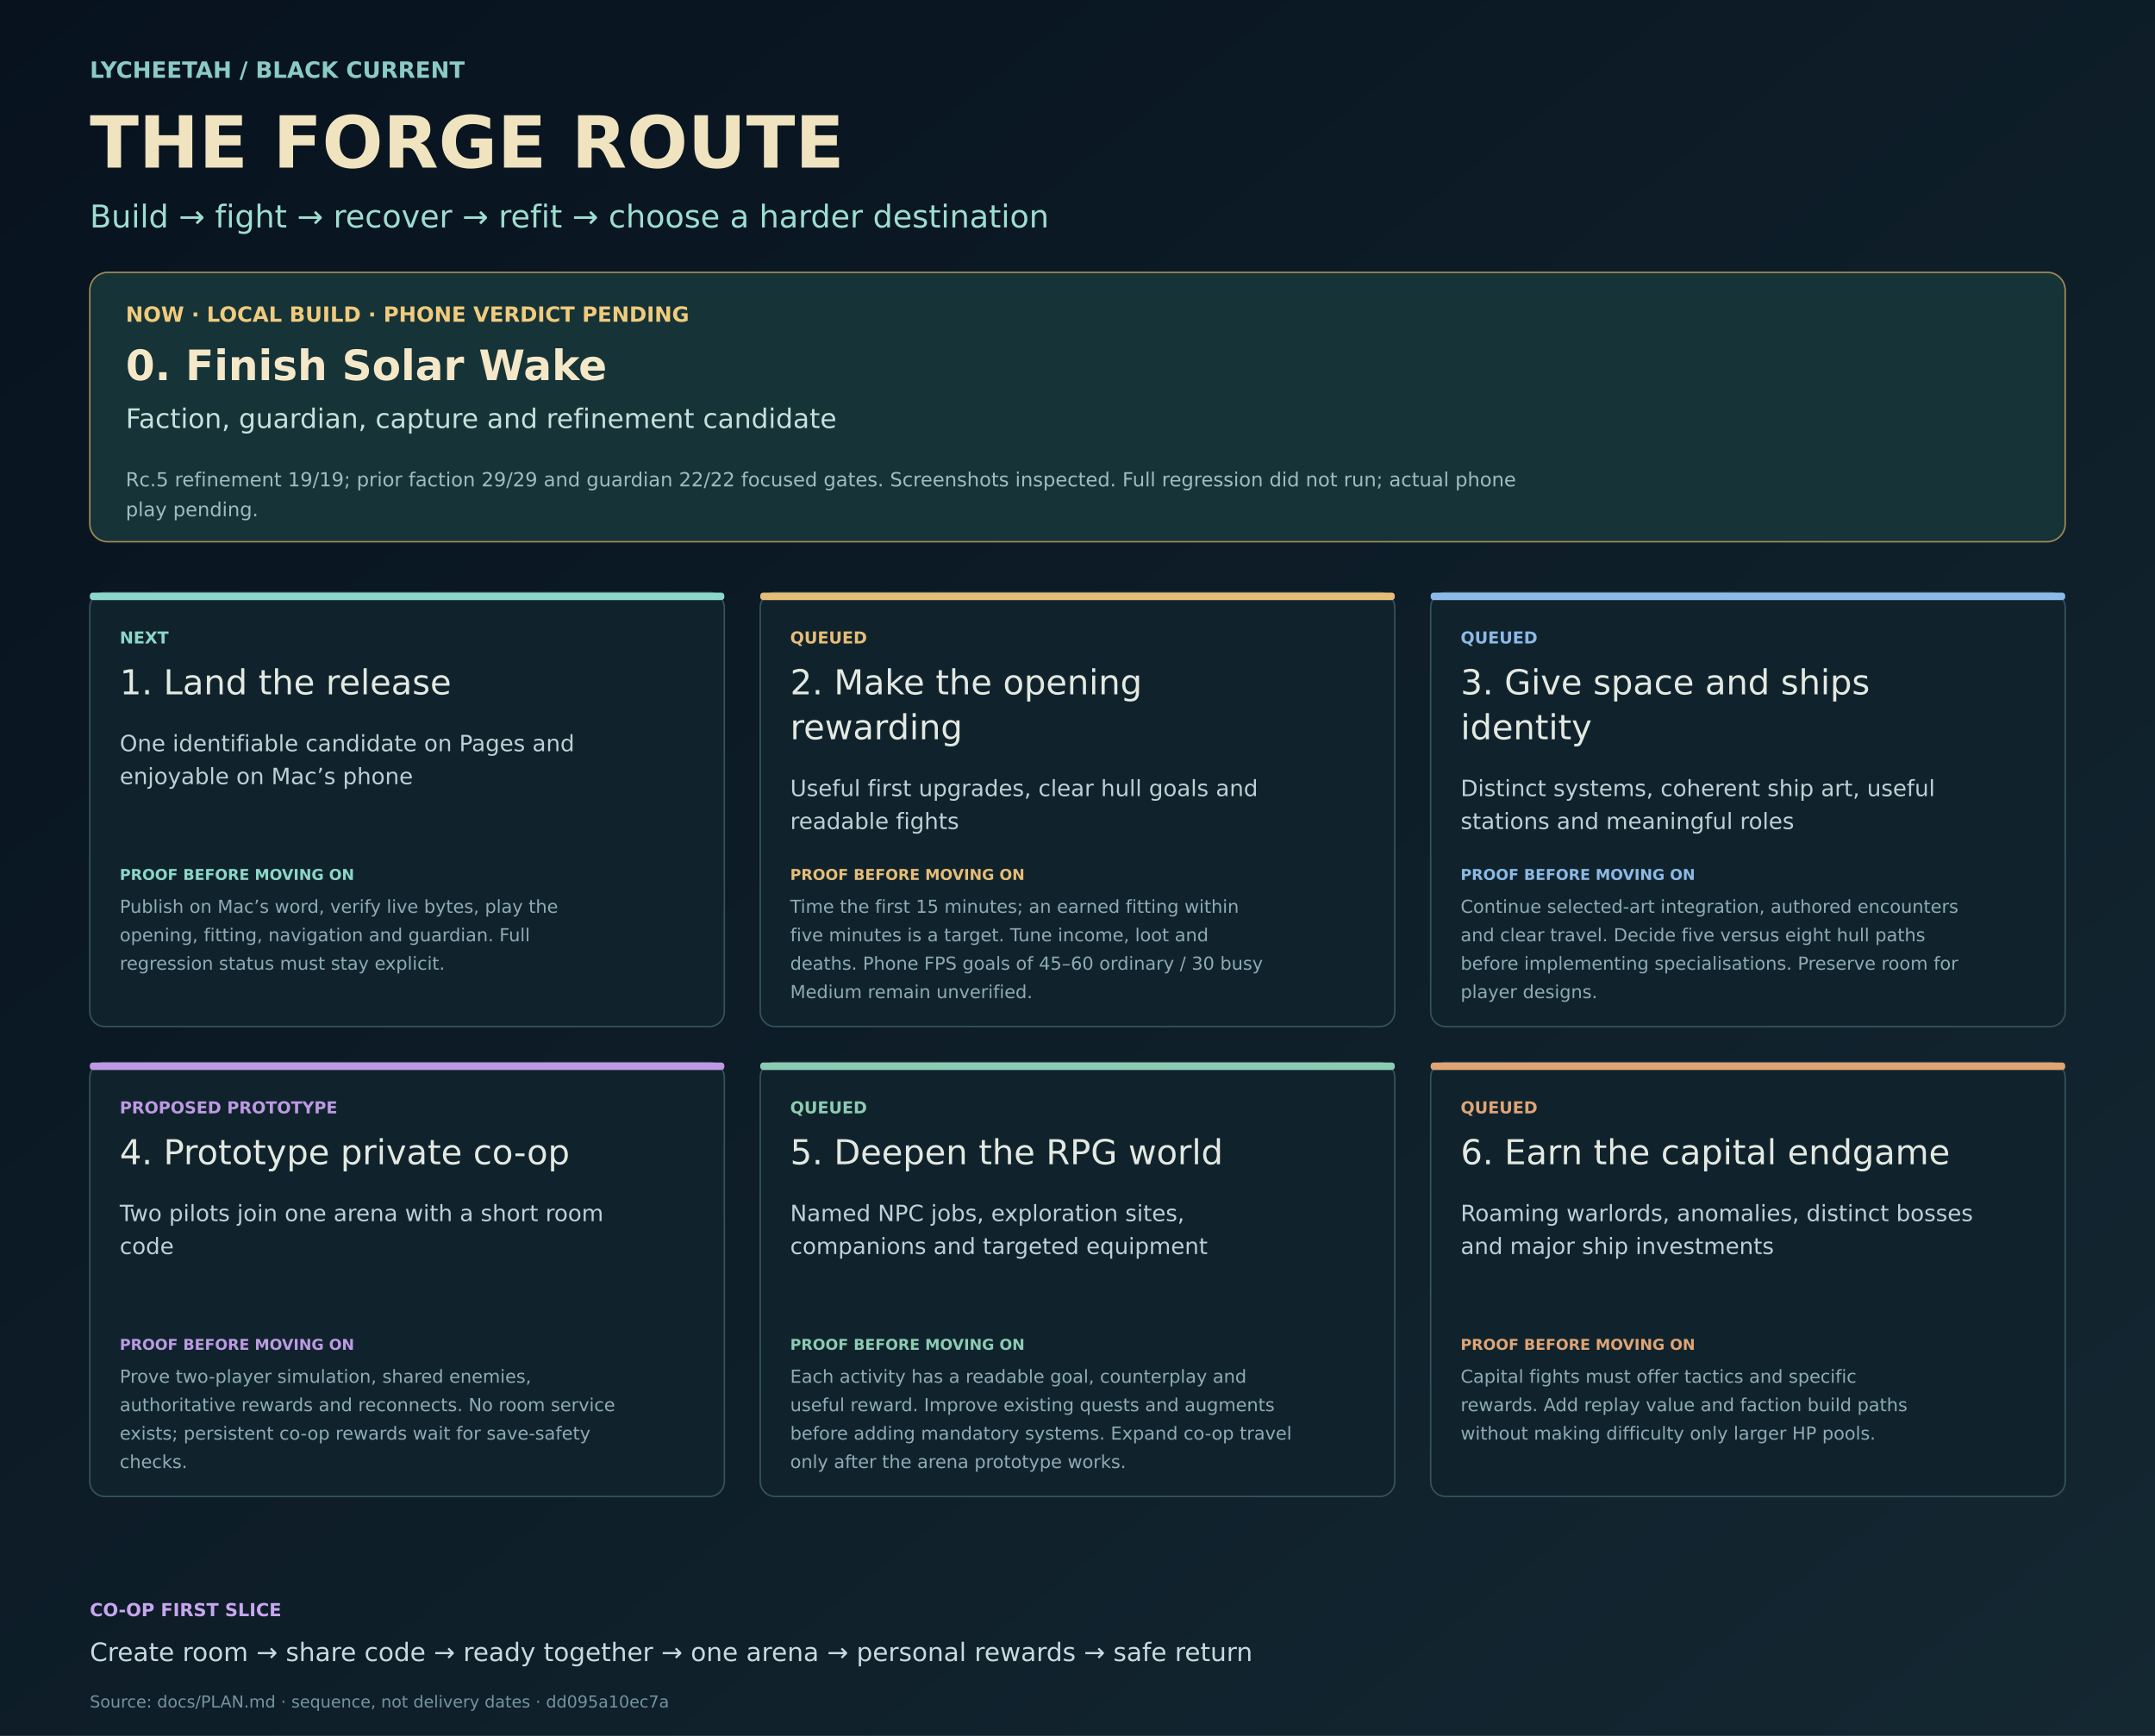
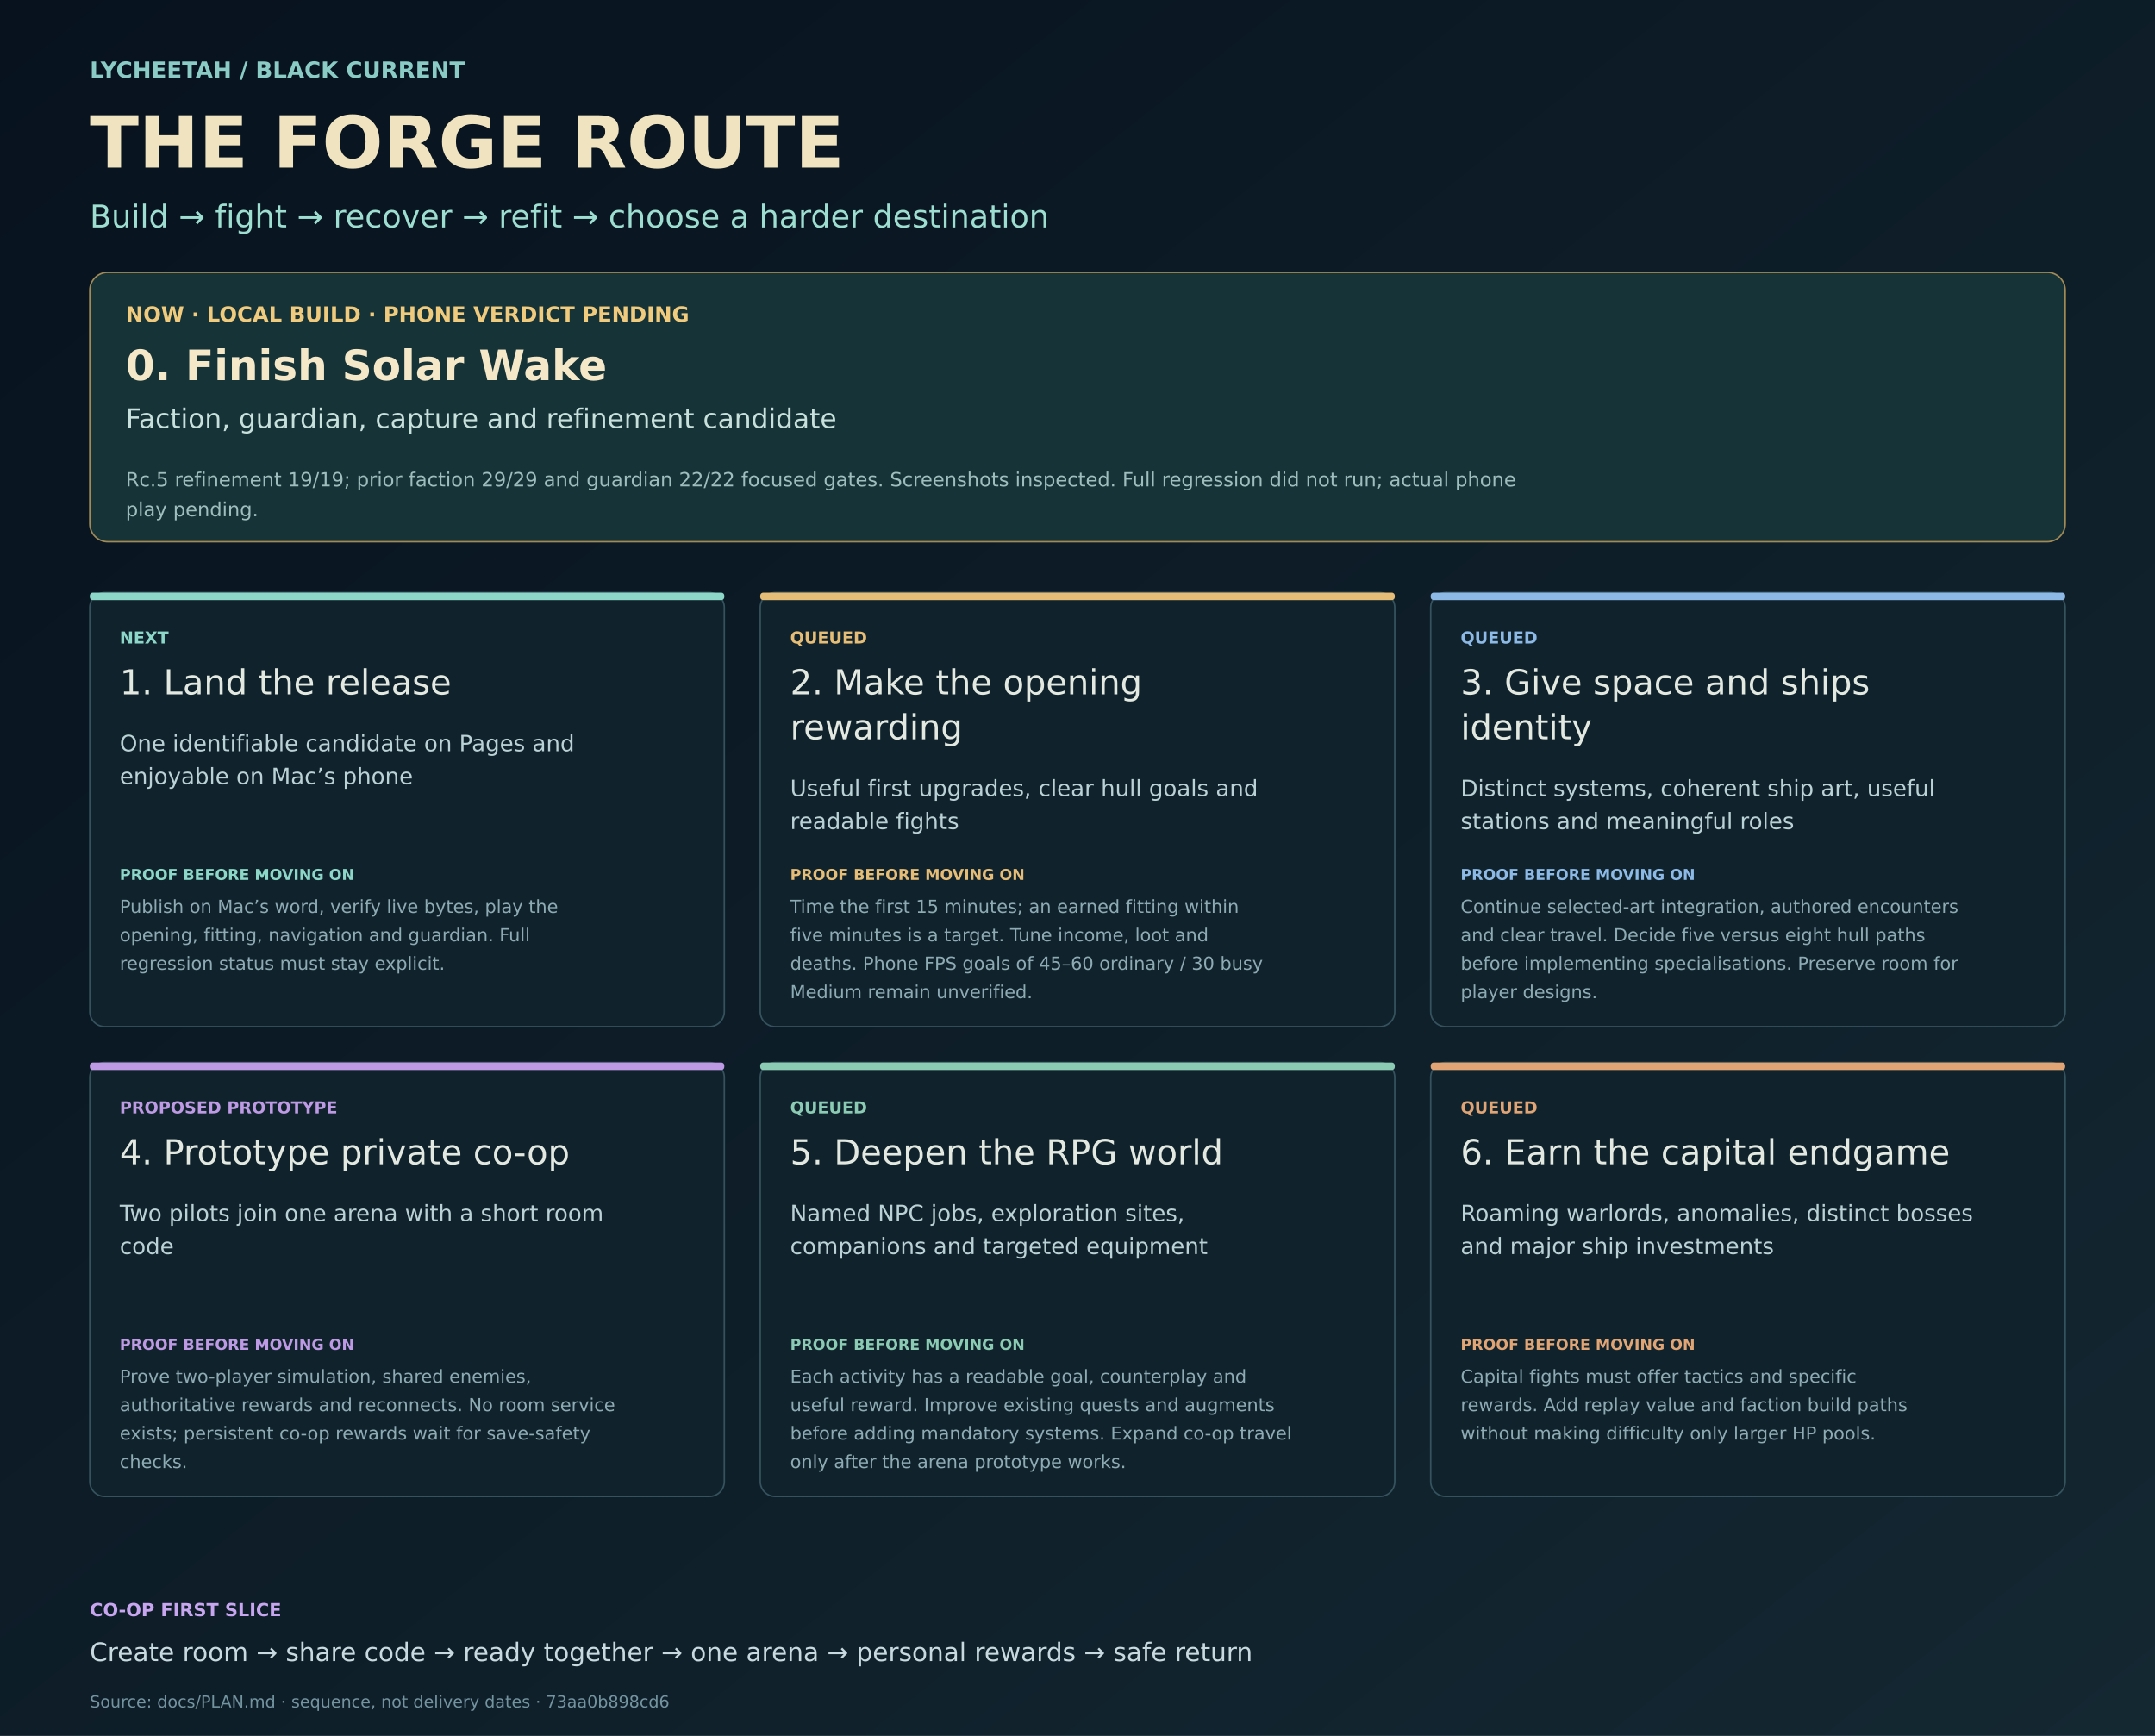
<svg xmlns="http://www.w3.org/2000/svg" width="1440" height="1160" viewBox="0 0 1440 1160">
  <defs>
    <linearGradient id="bg" x2="1" y2="1">
      <stop stop-color="#07121e" />
      <stop offset="1" stop-color="#142832" />
    </linearGradient>
  </defs>
  <rect width="1440" height="1160" fill="url(#bg)" />
  <text x="60" y="52" fill="#8acbc5" font-family="DejaVu Sans,sans-serif" font-size="15" font-weight="700">LYCHEETAH / BLACK CURRENT</text>
  <text x="60" y="112" fill="#f0e3bf" font-family="DejaVu Sans,sans-serif" font-size="48" font-weight="700">THE FORGE ROUTE</text>
  <text x="60" y="152" fill="#9dded0" font-family="DejaVu Sans,sans-serif" font-size="21" font-weight="400">Build → fight → recover → refit → choose a harder destination</text>
  <rect x="60" y="182" width="1320" height="180" rx="12" fill="#163337" stroke="#a18a55" />
  <text x="84" y="215" fill="#f0cb7d" font-family="DejaVu Sans,sans-serif" font-size="14" font-weight="700">NOW · LOCAL BUILD · PHONE VERDICT PENDING</text>
  <text x="84" y="254" fill="#f4e8c9" font-family="DejaVu Sans,sans-serif" font-size="28" font-weight="700">0. Finish Solar Wake</text>
  <text x="84" y="286" fill="#c8e0dc" font-family="DejaVu Sans,sans-serif" font-size="18" font-weight="400">Faction, guardian, capture and refinement candidate</text>
  <text x="84" y="325" fill="#9fbdbd" font-family="DejaVu Sans,sans-serif" font-size="13" font-weight="400">Rc.5 refinement 19/19; prior faction 29/29 and guardian 22/22 focused gates. Screenshots inspected. Full regression did not run; actual phone</text>
  <text x="84" y="345" fill="#9fbdbd" font-family="DejaVu Sans,sans-serif" font-size="13" font-weight="400">play pending.</text>
  <rect x="60" y="396" width="424" height="290" rx="10" fill="#10232d" stroke="#35535d" />
  <rect x="60" y="396" width="424" height="5" rx="2" fill="#8cd7c8" />
  <text x="80" y="430" fill="#8cd7c8" font-family="DejaVu Sans,sans-serif" font-size="11" font-weight="700">NEXT</text>
  <text x="80" y="464" fill="#e3e9e1" font-family="DejaVu Sans,sans-serif" font-size="23" font-weight="400">1. Land the release</text>
  <text x="80" y="502" fill="#bad1d5" font-family="DejaVu Sans,sans-serif" font-size="15" font-weight="400">One identifiable candidate on Pages and</text>
  <text x="80" y="524" fill="#bad1d5" font-family="DejaVu Sans,sans-serif" font-size="15" font-weight="400">enjoyable on Mac’s phone</text>
  <text x="80" y="588" fill="#8cd7c8" font-family="DejaVu Sans,sans-serif" font-size="10" font-weight="700">PROOF BEFORE MOVING ON</text>
  <text x="80" y="610" fill="#8eabb4" font-family="DejaVu Sans,sans-serif" font-size="12" font-weight="400">Publish on Mac’s word, verify live bytes, play the</text>
  <text x="80" y="629" fill="#8eabb4" font-family="DejaVu Sans,sans-serif" font-size="12" font-weight="400">opening, fitting, navigation and guardian. Full</text>
  <text x="80" y="648" fill="#8eabb4" font-family="DejaVu Sans,sans-serif" font-size="12" font-weight="400">regression status must stay explicit.</text>
  <rect x="508" y="396" width="424" height="290" rx="10" fill="#10232d" stroke="#35535d" />
  <rect x="508" y="396" width="424" height="5" rx="2" fill="#e6bd76" />
  <text x="528" y="430" fill="#e6bd76" font-family="DejaVu Sans,sans-serif" font-size="11" font-weight="700">QUEUED</text>
  <text x="528" y="464" fill="#e3e9e1" font-family="DejaVu Sans,sans-serif" font-size="23" font-weight="400">2. Make the opening</text>
  <text x="528" y="494" fill="#e3e9e1" font-family="DejaVu Sans,sans-serif" font-size="23" font-weight="400">rewarding</text>
  <text x="528" y="532" fill="#bad1d5" font-family="DejaVu Sans,sans-serif" font-size="15" font-weight="400">Useful first upgrades, clear hull goals and</text>
  <text x="528" y="554" fill="#bad1d5" font-family="DejaVu Sans,sans-serif" font-size="15" font-weight="400">readable fights</text>
  <text x="528" y="588" fill="#e6bd76" font-family="DejaVu Sans,sans-serif" font-size="10" font-weight="700">PROOF BEFORE MOVING ON</text>
  <text x="528" y="610" fill="#8eabb4" font-family="DejaVu Sans,sans-serif" font-size="12" font-weight="400">Time the first 15 minutes; an earned fitting within</text>
  <text x="528" y="629" fill="#8eabb4" font-family="DejaVu Sans,sans-serif" font-size="12" font-weight="400">five minutes is a target. Tune income, loot and</text>
  <text x="528" y="648" fill="#8eabb4" font-family="DejaVu Sans,sans-serif" font-size="12" font-weight="400">deaths. Phone FPS goals of 45–60 ordinary / 30 busy</text>
  <text x="528" y="667" fill="#8eabb4" font-family="DejaVu Sans,sans-serif" font-size="12" font-weight="400">Medium remain unverified.</text>
  <rect x="956" y="396" width="424" height="290" rx="10" fill="#10232d" stroke="#35535d" />
  <rect x="956" y="396" width="424" height="5" rx="2" fill="#8cb9e5" />
  <text x="976" y="430" fill="#8cb9e5" font-family="DejaVu Sans,sans-serif" font-size="11" font-weight="700">QUEUED</text>
  <text x="976" y="464" fill="#e3e9e1" font-family="DejaVu Sans,sans-serif" font-size="23" font-weight="400">3. Give space and ships</text>
  <text x="976" y="494" fill="#e3e9e1" font-family="DejaVu Sans,sans-serif" font-size="23" font-weight="400">identity</text>
  <text x="976" y="532" fill="#bad1d5" font-family="DejaVu Sans,sans-serif" font-size="15" font-weight="400">Distinct systems, coherent ship art, useful</text>
  <text x="976" y="554" fill="#bad1d5" font-family="DejaVu Sans,sans-serif" font-size="15" font-weight="400">stations and meaningful roles</text>
  <text x="976" y="588" fill="#8cb9e5" font-family="DejaVu Sans,sans-serif" font-size="10" font-weight="700">PROOF BEFORE MOVING ON</text>
  <text x="976" y="610" fill="#8eabb4" font-family="DejaVu Sans,sans-serif" font-size="12" font-weight="400">Continue selected-art integration, authored encounters</text>
  <text x="976" y="629" fill="#8eabb4" font-family="DejaVu Sans,sans-serif" font-size="12" font-weight="400">and clear travel. Decide five versus eight hull paths</text>
  <text x="976" y="648" fill="#8eabb4" font-family="DejaVu Sans,sans-serif" font-size="12" font-weight="400">before implementing specialisations. Preserve room for</text>
  <text x="976" y="667" fill="#8eabb4" font-family="DejaVu Sans,sans-serif" font-size="12" font-weight="400">player designs.</text>
  <rect x="60" y="710" width="424" height="290" rx="10" fill="#10232d" stroke="#35535d" />
  <rect x="60" y="710" width="424" height="5" rx="2" fill="#bd9ae3" />
  <text x="80" y="744" fill="#bd9ae3" font-family="DejaVu Sans,sans-serif" font-size="11" font-weight="700">PROPOSED PROTOTYPE</text>
  <text x="80" y="778" fill="#e3e9e1" font-family="DejaVu Sans,sans-serif" font-size="23" font-weight="400">4. Prototype private co-op</text>
  <text x="80" y="816" fill="#bad1d5" font-family="DejaVu Sans,sans-serif" font-size="15" font-weight="400">Two pilots join one arena with a short room</text>
  <text x="80" y="838" fill="#bad1d5" font-family="DejaVu Sans,sans-serif" font-size="15" font-weight="400">code</text>
  <text x="80" y="902" fill="#bd9ae3" font-family="DejaVu Sans,sans-serif" font-size="10" font-weight="700">PROOF BEFORE MOVING ON</text>
  <text x="80" y="924" fill="#8eabb4" font-family="DejaVu Sans,sans-serif" font-size="12" font-weight="400">Prove two-player simulation, shared enemies,</text>
  <text x="80" y="943" fill="#8eabb4" font-family="DejaVu Sans,sans-serif" font-size="12" font-weight="400">authoritative rewards and reconnects. No room service</text>
  <text x="80" y="962" fill="#8eabb4" font-family="DejaVu Sans,sans-serif" font-size="12" font-weight="400">exists; persistent co-op rewards wait for save-safety</text>
  <text x="80" y="981" fill="#8eabb4" font-family="DejaVu Sans,sans-serif" font-size="12" font-weight="400">checks.</text>
  <rect x="508" y="710" width="424" height="290" rx="10" fill="#10232d" stroke="#35535d" />
  <rect x="508" y="710" width="424" height="5" rx="2" fill="#8ccbb3" />
  <text x="528" y="744" fill="#8ccbb3" font-family="DejaVu Sans,sans-serif" font-size="11" font-weight="700">QUEUED</text>
  <text x="528" y="778" fill="#e3e9e1" font-family="DejaVu Sans,sans-serif" font-size="23" font-weight="400">5. Deepen the RPG world</text>
  <text x="528" y="816" fill="#bad1d5" font-family="DejaVu Sans,sans-serif" font-size="15" font-weight="400">Named NPC jobs, exploration sites,</text>
  <text x="528" y="838" fill="#bad1d5" font-family="DejaVu Sans,sans-serif" font-size="15" font-weight="400">companions and targeted equipment</text>
  <text x="528" y="902" fill="#8ccbb3" font-family="DejaVu Sans,sans-serif" font-size="10" font-weight="700">PROOF BEFORE MOVING ON</text>
  <text x="528" y="924" fill="#8eabb4" font-family="DejaVu Sans,sans-serif" font-size="12" font-weight="400">Each activity has a readable goal, counterplay and</text>
  <text x="528" y="943" fill="#8eabb4" font-family="DejaVu Sans,sans-serif" font-size="12" font-weight="400">useful reward. Improve existing quests and augments</text>
  <text x="528" y="962" fill="#8eabb4" font-family="DejaVu Sans,sans-serif" font-size="12" font-weight="400">before adding mandatory systems. Expand co-op travel</text>
  <text x="528" y="981" fill="#8eabb4" font-family="DejaVu Sans,sans-serif" font-size="12" font-weight="400">only after the arena prototype works.</text>
  <rect x="956" y="710" width="424" height="290" rx="10" fill="#10232d" stroke="#35535d" />
  <rect x="956" y="710" width="424" height="5" rx="2" fill="#e0a475" />
  <text x="976" y="744" fill="#e0a475" font-family="DejaVu Sans,sans-serif" font-size="11" font-weight="700">QUEUED</text>
  <text x="976" y="778" fill="#e3e9e1" font-family="DejaVu Sans,sans-serif" font-size="23" font-weight="400">6. Earn the capital endgame</text>
  <text x="976" y="816" fill="#bad1d5" font-family="DejaVu Sans,sans-serif" font-size="15" font-weight="400">Roaming warlords, anomalies, distinct bosses</text>
  <text x="976" y="838" fill="#bad1d5" font-family="DejaVu Sans,sans-serif" font-size="15" font-weight="400">and major ship investments</text>
  <text x="976" y="902" fill="#e0a475" font-family="DejaVu Sans,sans-serif" font-size="10" font-weight="700">PROOF BEFORE MOVING ON</text>
  <text x="976" y="924" fill="#8eabb4" font-family="DejaVu Sans,sans-serif" font-size="12" font-weight="400">Capital fights must offer tactics and specific</text>
  <text x="976" y="943" fill="#8eabb4" font-family="DejaVu Sans,sans-serif" font-size="12" font-weight="400">rewards. Add replay value and faction build paths</text>
  <text x="976" y="962" fill="#8eabb4" font-family="DejaVu Sans,sans-serif" font-size="12" font-weight="400">without making difficulty only larger HP pools.</text>
  <text x="60" y="1080" fill="#c8a6ef" font-family="DejaVu Sans,sans-serif" font-size="12" font-weight="700">CO-OP FIRST SLICE</text>
  <text x="60" y="1110" fill="#c8d9df" font-family="DejaVu Sans,sans-serif" font-size="17" font-weight="400">Create room → share code → ready together → one arena → personal rewards → safe return</text>
-   <text x="60" y="1141" fill="#73949f" font-family="DejaVu Sans,sans-serif" font-size="11" font-weight="400">Source: docs/PLAN.md · sequence, not delivery dates · dd095a10ec7a</text>
+   <text x="60" y="1141" fill="#73949f" font-family="DejaVu Sans,sans-serif" font-size="11" font-weight="400">Source: docs/PLAN.md · sequence, not delivery dates · 73aa0b898cd6</text>
</svg>
